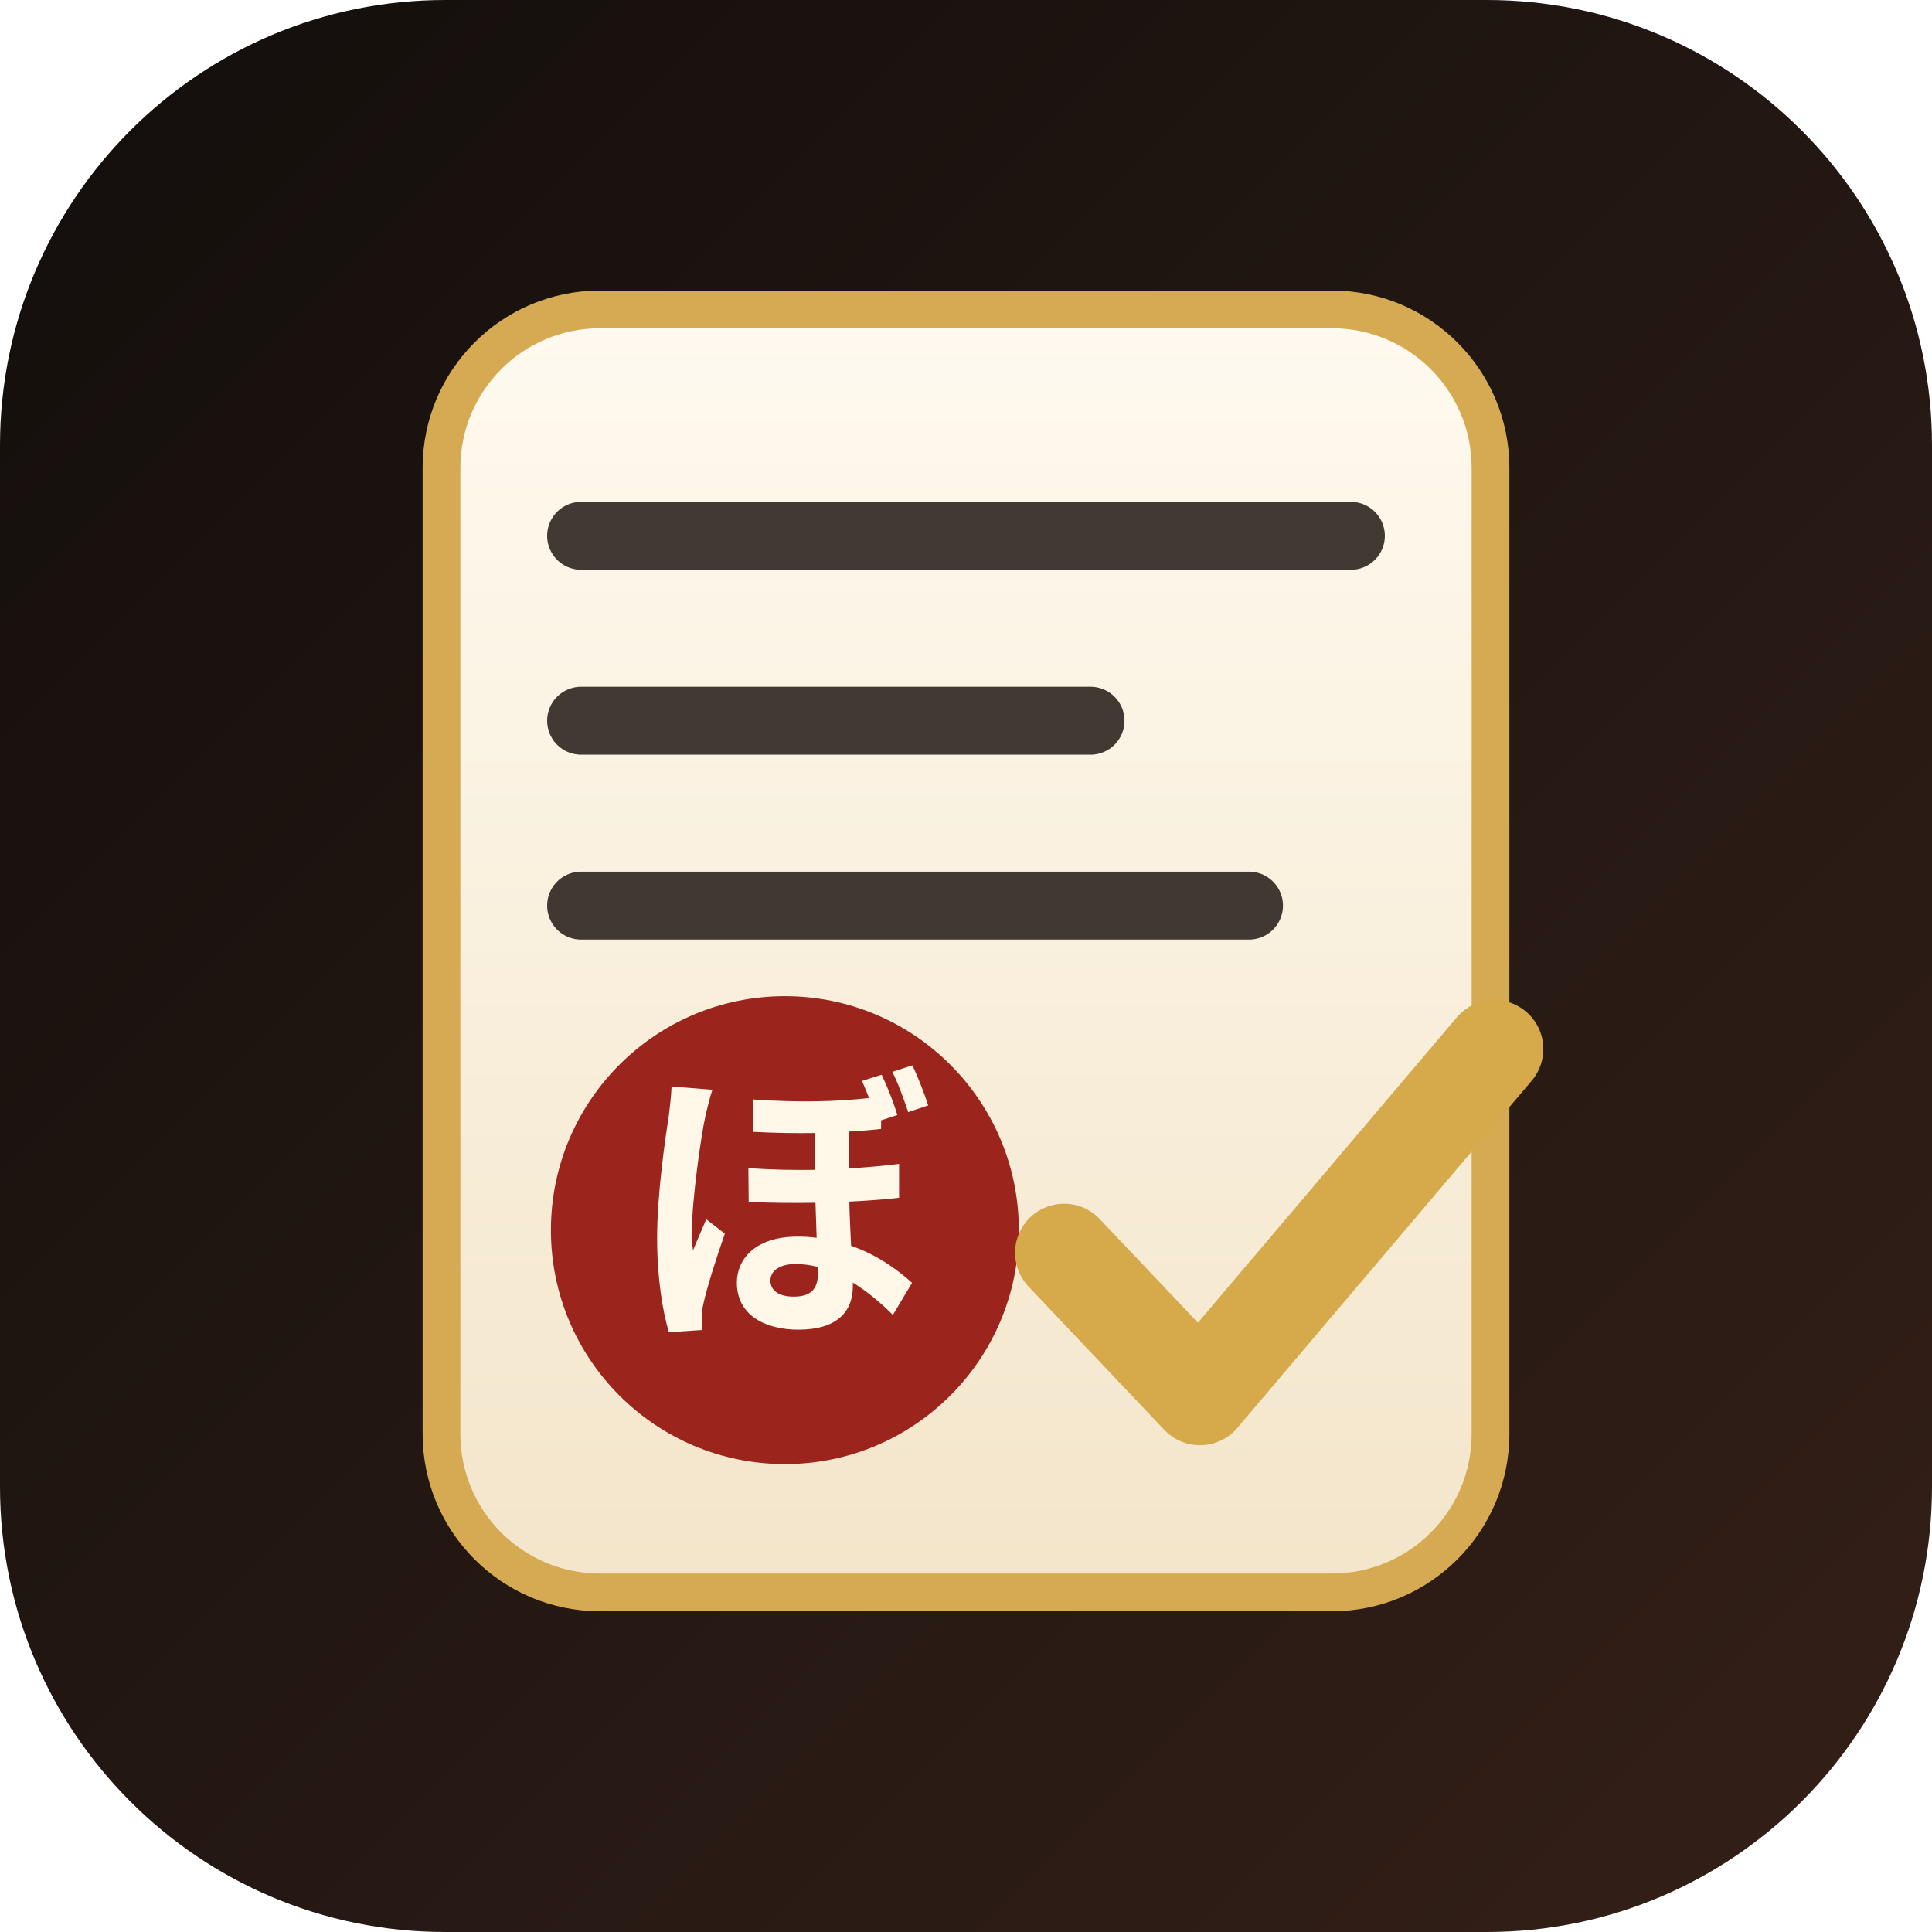
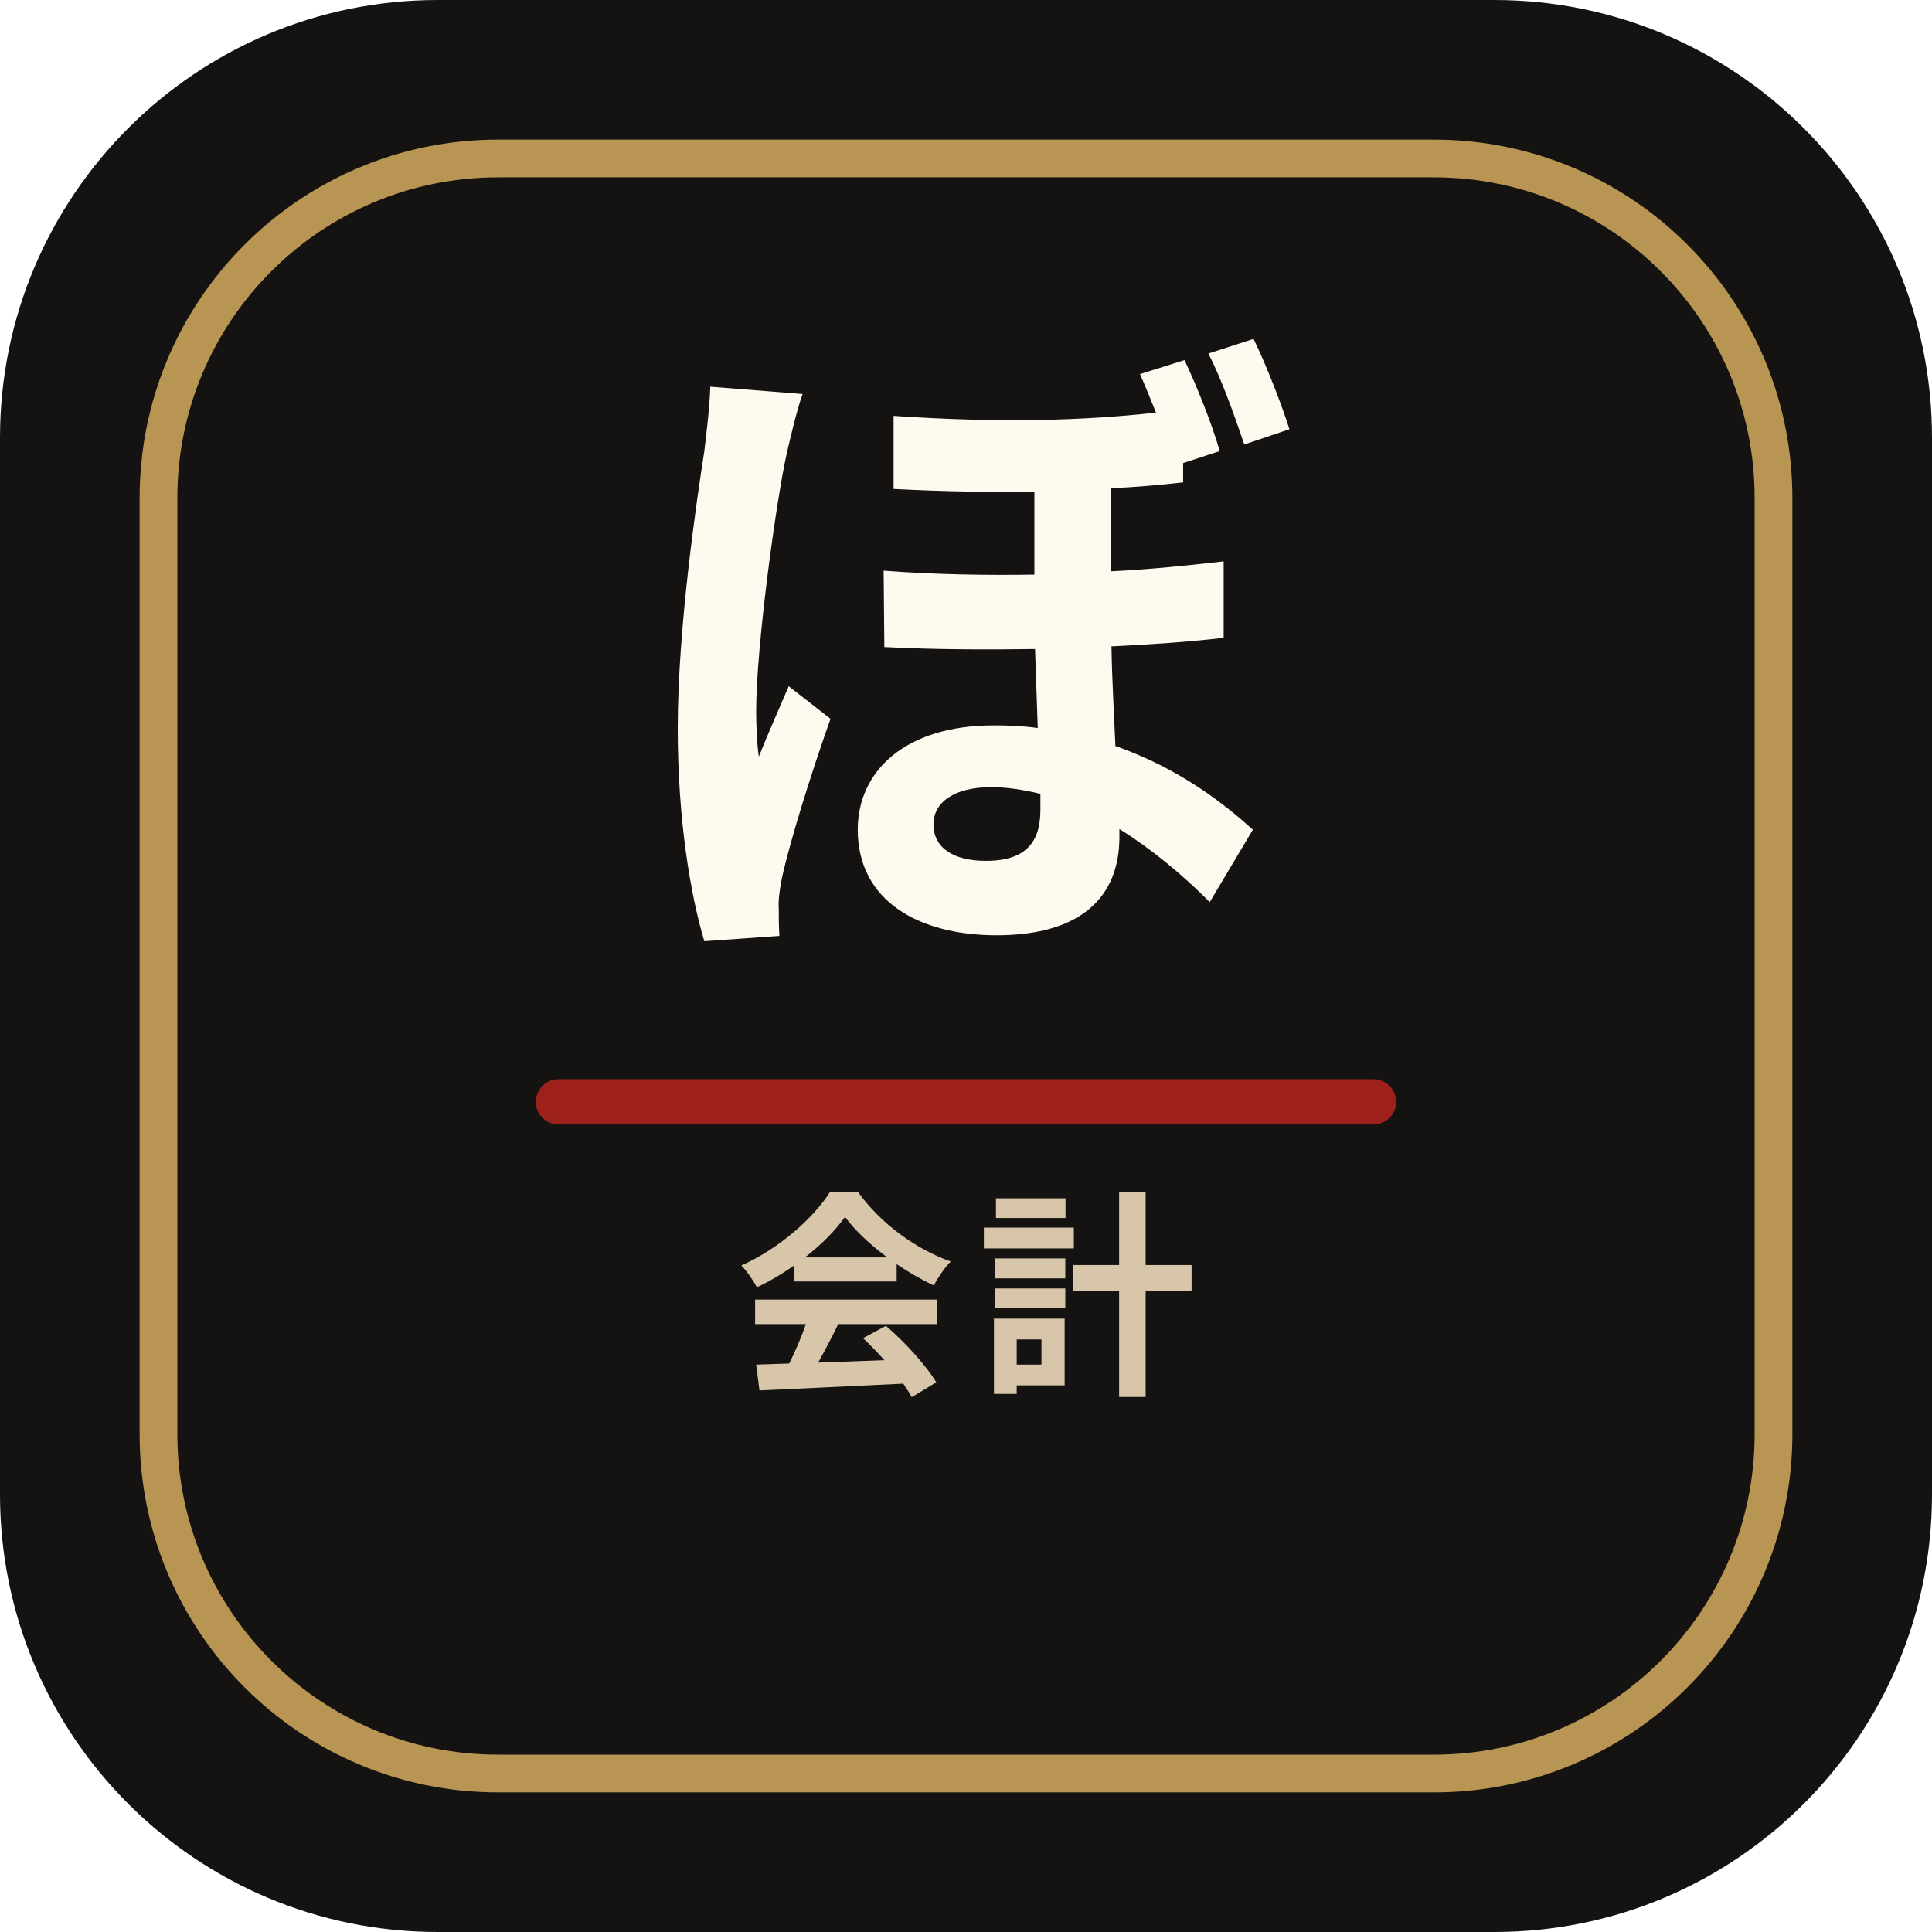
<svg xmlns="http://www.w3.org/2000/svg" viewBox="0 0 512 512">
-   <defs>
-     <linearGradient id="bg" x1="0" y1="0" x2="1" y2="1">
-       <stop offset="0" stop-color="#120e0c" />
-       <stop offset="1" stop-color="#342018" />
-     </linearGradient>
-     <linearGradient id="paper" x1="0" y1="0" x2="0" y2="1">
-       <stop offset="0" stop-color="#fffaf0" />
-       <stop offset="1" stop-color="#f3e5ca" />
-     </linearGradient>
-   </defs>
-   <rect width="512" height="512" rx="118" fill="url(#bg)" />
-   <rect x="117" y="82" width="278" height="340" rx="42" fill="url(#paper)" stroke="#d5aa52" stroke-width="10" />
-   <path d="M154 142h204M154 191h135M154 240h177" stroke="#2a201b" stroke-width="18" stroke-linecap="round" opacity=".88" />
-   <circle cx="208" cy="326" r="62" fill="#9b241c" />
-   <text x="208" y="348" text-anchor="middle" font-family="sans-serif" font-size="78" font-weight="900" fill="#fff7e8">ぼ</text>
-   <path d="M282 332l36 38 78-92" fill="none" stroke="#d6aa4a" stroke-width="26" stroke-linecap="round" stroke-linejoin="round" />
+   <rect width="512" height="512" rx="116" fill="#151311" />
+   <rect x="42" y="42" width="428" height="428" rx="90" fill="none" stroke="#b89552" stroke-width="10" />
+   <text x="256" y="238" text-anchor="middle" font-family="sans-serif" font-size="176" font-weight="900" fill="#fffaf0">ぼ</text>
+   <path d="M148 292h216" stroke="#9d201a" stroke-width="12" stroke-linecap="round" />
+   <text x="256" y="365" text-anchor="middle" font-family="sans-serif" font-size="58" font-weight="800" letter-spacing="6" fill="#d8c6aa">会計</text>
</svg>
